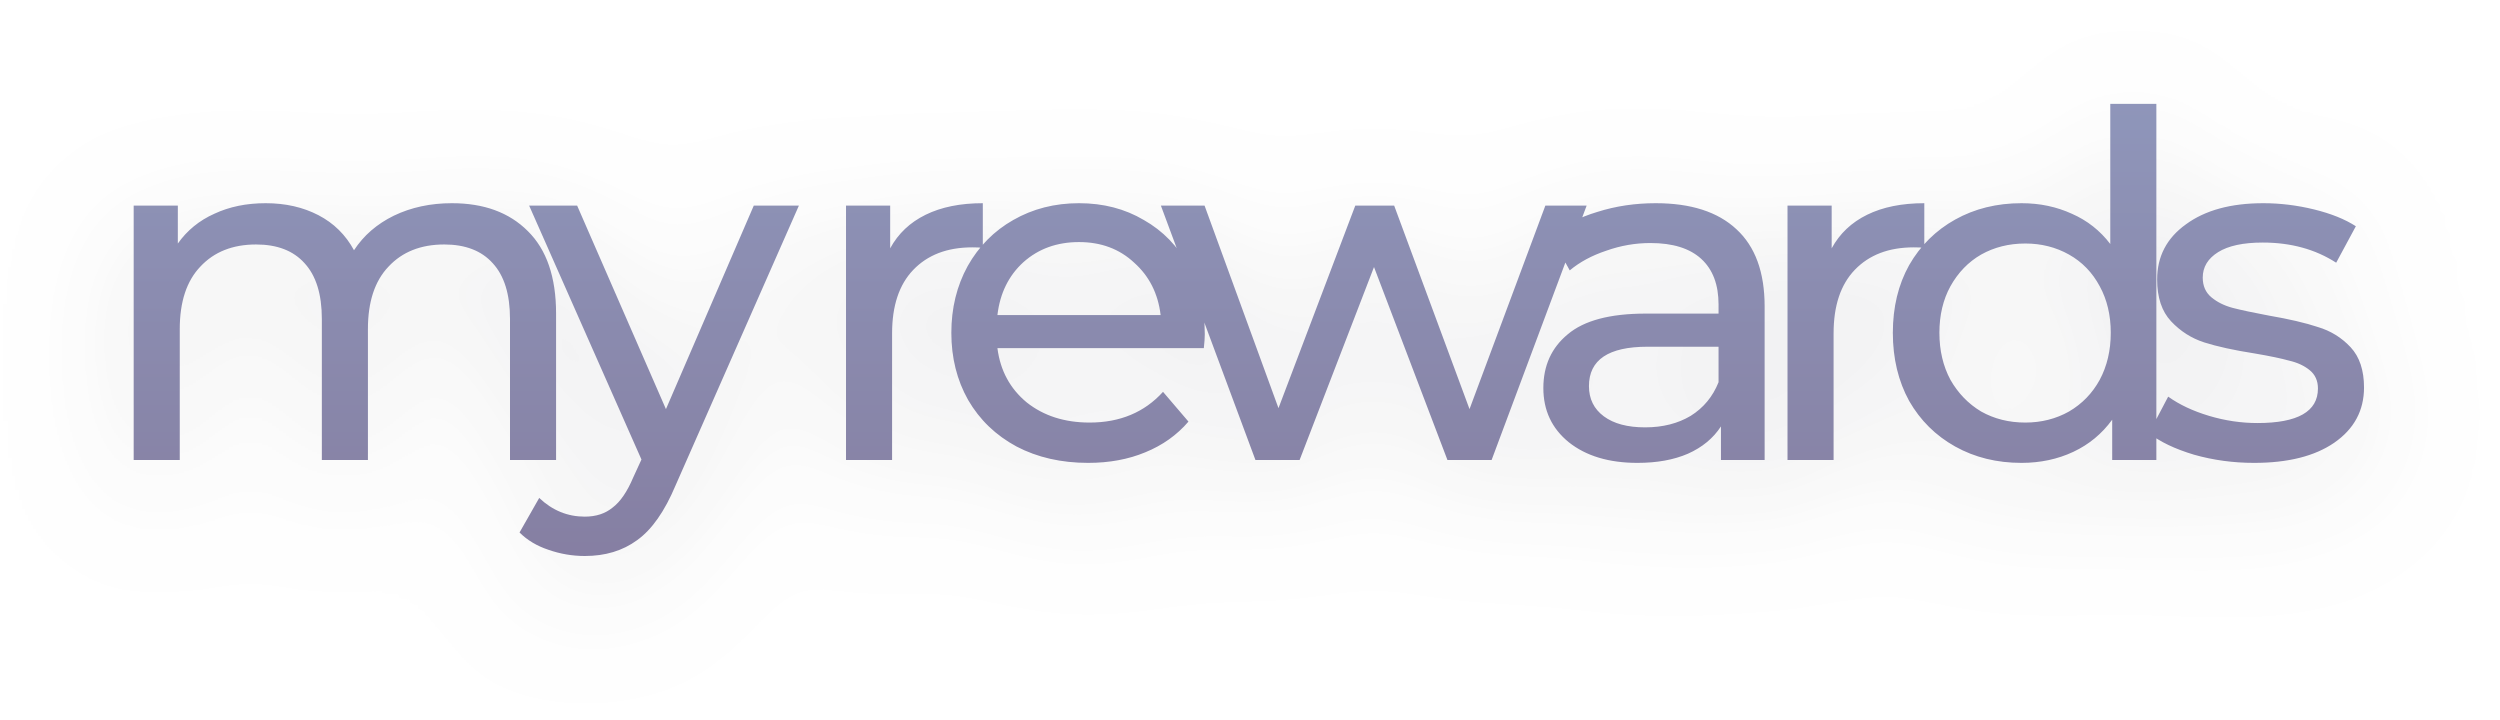
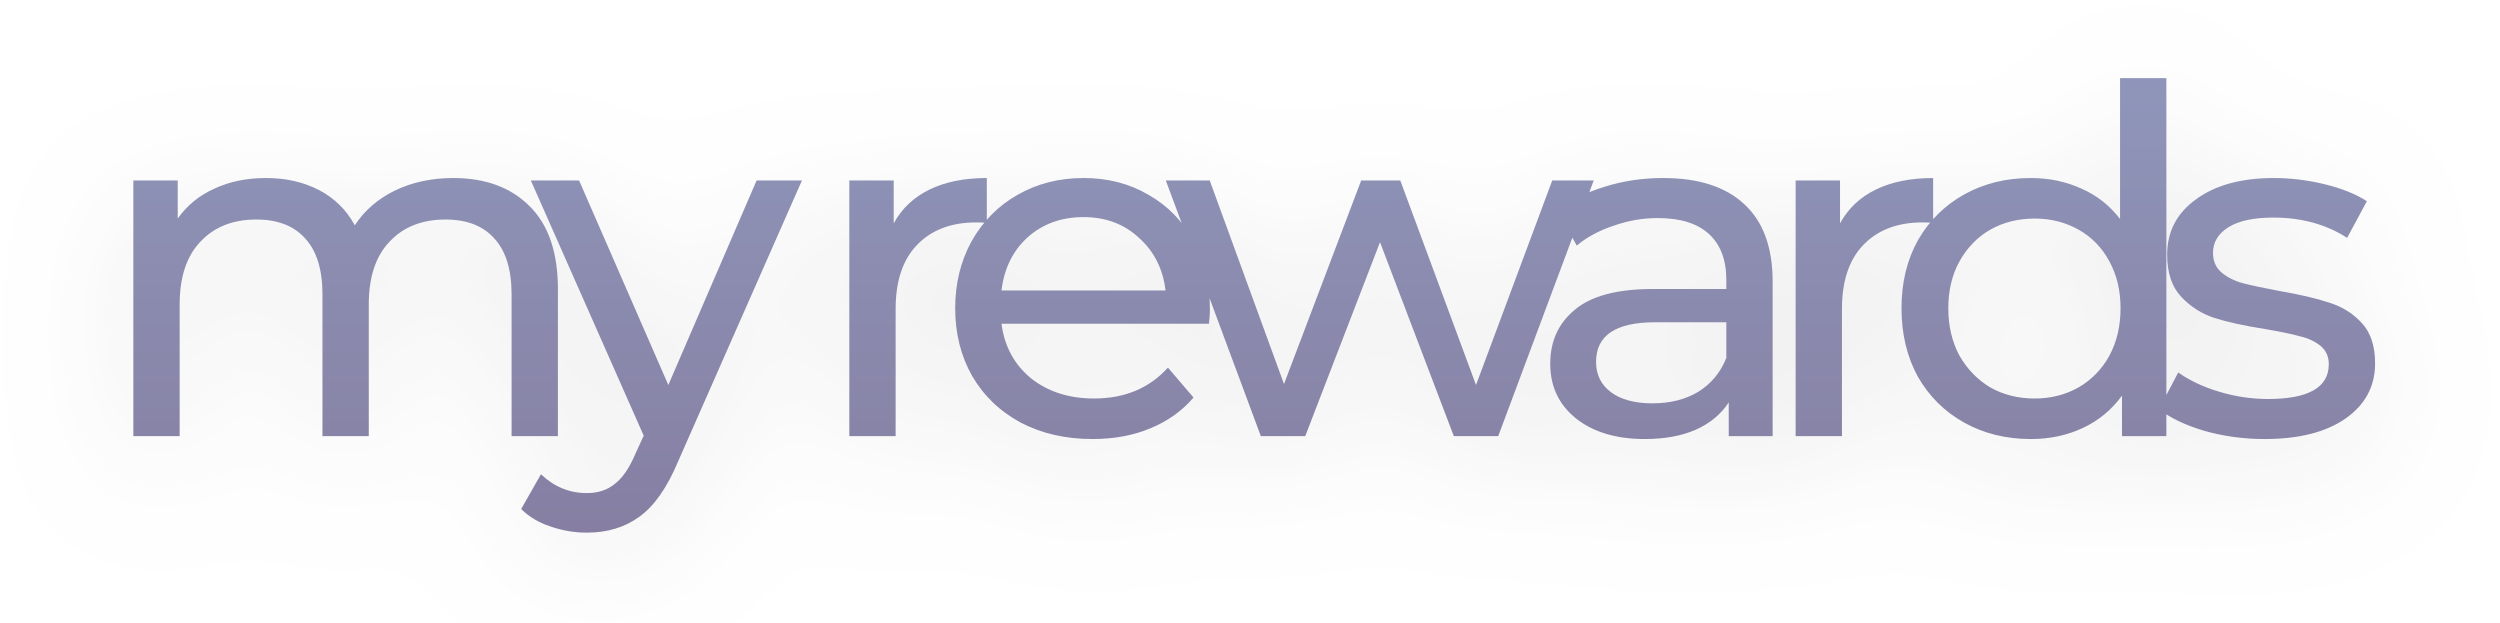
- <svg xmlns="http://www.w3.org/2000/svg" width="250" height="72" viewBox="0 0 250 72" fill="none">
-   <g opacity="0.69" filter="url(#filter0_d)">
-     <path d="M45.192 20.32C48.392 20.32 50.92 21.248 52.776 23.104C54.664 24.96 55.608 27.712 55.608 31.36V46H51V31.888C51 29.424 50.424 27.568 49.272 26.32C48.152 25.072 46.536 24.448 44.424 24.448C42.088 24.448 40.232 25.184 38.856 26.656C37.48 28.096 36.792 30.176 36.792 32.896V46H32.184V31.888C32.184 29.424 31.608 27.568 30.456 26.32C29.336 25.072 27.72 24.448 25.608 24.448C23.272 24.448 21.416 25.184 20.04 26.656C18.664 28.096 17.976 30.176 17.976 32.896V46H13.368V20.56H17.784V24.352C18.712 23.04 19.928 22.048 21.432 21.376C22.936 20.672 24.648 20.32 26.568 20.32C28.552 20.32 30.312 20.72 31.848 21.52C33.384 22.32 34.568 23.488 35.4 25.024C36.36 23.552 37.688 22.4 39.384 21.568C41.112 20.736 43.048 20.32 45.192 20.32ZM79.89 20.56L67.554 48.544C66.466 51.136 65.186 52.96 63.714 54.016C62.274 55.072 60.53 55.6 58.482 55.6C57.234 55.6 56.018 55.392 54.834 54.976C53.682 54.592 52.722 54.016 51.954 53.248L53.922 49.792C55.234 51.04 56.754 51.664 58.482 51.664C59.602 51.664 60.53 51.36 61.266 50.752C62.034 50.176 62.722 49.168 63.33 47.728L64.146 45.952L52.914 20.56H57.714L66.594 40.912L75.378 20.56H79.89ZM89.017 24.832C89.817 23.36 91.001 22.24 92.569 21.472C94.137 20.704 96.041 20.32 98.281 20.32V24.784C98.025 24.752 97.673 24.736 97.225 24.736C94.729 24.736 92.761 25.488 91.321 26.992C89.913 28.464 89.209 30.576 89.209 33.328V46H84.601V20.56H89.017V24.832ZM120.478 33.424C120.478 33.776 120.446 34.24 120.382 34.816H99.742C100.03 37.056 101.006 38.864 102.67 40.24C104.366 41.584 106.462 42.256 108.958 42.256C111.998 42.256 114.446 41.232 116.302 39.184L118.846 42.16C117.694 43.504 116.254 44.528 114.526 45.232C112.83 45.936 110.926 46.288 108.814 46.288C106.126 46.288 103.742 45.744 101.662 44.656C99.582 43.536 97.966 41.984 96.814 40C95.694 38.016 95.134 35.776 95.134 33.28C95.134 30.816 95.678 28.592 96.766 26.608C97.886 24.624 99.406 23.088 101.326 22C103.278 20.88 105.47 20.32 107.902 20.32C110.334 20.32 112.494 20.88 114.382 22C116.302 23.088 117.79 24.624 118.846 26.608C119.934 28.592 120.478 30.864 120.478 33.424ZM107.902 24.208C105.694 24.208 103.838 24.88 102.334 26.224C100.862 27.568 99.998 29.328 99.742 31.504H116.062C115.806 29.36 114.926 27.616 113.422 26.272C111.95 24.896 110.11 24.208 107.902 24.208ZM158.664 20.56L149.16 46H144.744L137.4 26.704L129.96 46H125.544L116.088 20.56H120.456L127.848 40.816L135.528 20.56H139.416L146.952 40.912L154.536 20.56H158.664ZM165.567 20.32C169.087 20.32 171.775 21.184 173.631 22.912C175.519 24.64 176.463 27.216 176.463 30.64V46H172.095V42.64C171.327 43.824 170.223 44.736 168.783 45.376C167.375 45.984 165.695 46.288 163.743 46.288C160.895 46.288 158.607 45.6 156.879 44.224C155.183 42.848 154.335 41.04 154.335 38.8C154.335 36.56 155.151 34.768 156.783 33.424C158.415 32.048 161.007 31.36 164.559 31.36H171.855V30.448C171.855 28.464 171.279 26.944 170.127 25.888C168.975 24.832 167.279 24.304 165.039 24.304C163.535 24.304 162.063 24.56 160.623 25.072C159.183 25.552 157.967 26.208 156.975 27.04L155.055 23.584C156.367 22.528 157.935 21.728 159.759 21.184C161.583 20.608 163.519 20.32 165.567 20.32ZM164.511 42.736C166.271 42.736 167.791 42.352 169.071 41.584C170.351 40.784 171.279 39.664 171.855 38.224V34.672H164.751C160.847 34.672 158.895 35.984 158.895 38.608C158.895 39.888 159.391 40.896 160.383 41.632C161.375 42.368 162.751 42.736 164.511 42.736ZM183.167 24.832C183.967 23.36 185.151 22.24 186.719 21.472C188.287 20.704 190.191 20.32 192.431 20.32V24.784C192.175 24.752 191.823 24.736 191.375 24.736C188.879 24.736 186.911 25.488 185.471 26.992C184.063 28.464 183.359 30.576 183.359 33.328V46H178.751V20.56H183.167V24.832ZM215.636 10.384V46H211.22V41.968C210.196 43.376 208.9 44.448 207.332 45.184C205.764 45.92 204.036 46.288 202.148 46.288C199.684 46.288 197.476 45.744 195.524 44.656C193.572 43.568 192.036 42.048 190.916 40.096C189.828 38.112 189.284 35.84 189.284 33.28C189.284 30.72 189.828 28.464 190.916 26.512C192.036 24.56 193.572 23.04 195.524 21.952C197.476 20.864 199.684 20.32 202.148 20.32C203.972 20.32 205.652 20.672 207.188 21.376C208.724 22.048 210.004 23.056 211.028 24.4V10.384H215.636ZM202.532 42.256C204.132 42.256 205.588 41.888 206.9 41.152C208.212 40.384 209.236 39.328 209.972 37.984C210.708 36.608 211.076 35.04 211.076 33.28C211.076 31.52 210.708 29.968 209.972 28.624C209.236 27.248 208.212 26.192 206.9 25.456C205.588 24.72 204.132 24.352 202.532 24.352C200.9 24.352 199.428 24.72 198.116 25.456C196.836 26.192 195.812 27.248 195.044 28.624C194.308 29.968 193.94 31.52 193.94 33.28C193.94 35.04 194.308 36.608 195.044 37.984C195.812 39.328 196.836 40.384 198.116 41.152C199.428 41.888 200.9 42.256 202.532 42.256ZM225.41 46.288C223.33 46.288 221.33 46.016 219.41 45.472C217.49 44.896 215.986 44.176 214.898 43.312L216.818 39.664C217.938 40.464 219.298 41.104 220.898 41.584C222.498 42.064 224.114 42.304 225.746 42.304C229.778 42.304 231.794 41.152 231.794 38.848C231.794 38.08 231.522 37.472 230.978 37.024C230.434 36.576 229.746 36.256 228.914 36.064C228.114 35.84 226.962 35.6 225.458 35.344C223.41 35.024 221.73 34.656 220.418 34.24C219.138 33.824 218.034 33.12 217.106 32.128C216.178 31.136 215.714 29.744 215.714 27.952C215.714 25.648 216.674 23.808 218.594 22.432C220.514 21.024 223.09 20.32 226.322 20.32C228.018 20.32 229.714 20.528 231.41 20.944C233.106 21.36 234.498 21.92 235.586 22.624L233.618 26.272C231.538 24.928 229.09 24.256 226.274 24.256C224.322 24.256 222.834 24.576 221.81 25.216C220.786 25.856 220.274 26.704 220.274 27.76C220.274 28.592 220.562 29.248 221.138 29.728C221.714 30.208 222.418 30.56 223.25 30.784C224.114 31.008 225.314 31.264 226.85 31.552C228.898 31.904 230.546 32.288 231.794 32.704C233.074 33.088 234.162 33.76 235.058 34.72C235.954 35.68 236.402 37.024 236.402 38.752C236.402 41.056 235.41 42.896 233.426 44.272C231.474 45.616 228.802 46.288 225.41 46.288Z" fill="url(#paint0_linear)" />
-   </g>
+ <svg xmlns="http://www.w3.org/2000/svg" width="65.808mm" height="16.379mm" version="1.1" viewBox="0 0 65.808 16.379">
  <defs>
-     <filter id="filter0_d" x="0.368" y="0.384" width="249.034" height="71.216" filterUnits="userSpaceOnUse" color-interpolation-filters="sRGB">
+     <filter id="filter0_d-3" x=".368" y=".384" width="249.03" height="71.216" color-interpolation-filters="sRGB" filterUnits="userSpaceOnUse">
      <feFlood flood-opacity="0" result="BackgroundImageFix" />
-       <feColorMatrix in="SourceAlpha" type="matrix" values="0 0 0 0 0 0 0 0 0 0 0 0 0 0 0 0 0 0 127 0" />
+       <feColorMatrix in="SourceAlpha" values="0 0 0 0 0 0 0 0 0 0 0 0 0 0 0 0 0 0 127 0" />
      <feOffset dy="3" />
      <feGaussianBlur stdDeviation="6.5" />
-       <feColorMatrix type="matrix" values="0 0 0 0 0.018 0 0 0 0 0.017 0 0 0 0 0.039 0 0 0 0.13 0" />
-       <feBlend mode="normal" in2="BackgroundImageFix" result="effect1_dropShadow" />
-       <feBlend mode="normal" in="SourceGraphic" in2="effect1_dropShadow" result="shape" />
+       <feColorMatrix values="0 0 0 0 0.018 0 0 0 0 0.017 0 0 0 0 0.039 0 0 0 0.13 0" />
+       <feBlend in2="BackgroundImageFix" result="effect1_dropShadow" />
+       <feBlend in="SourceGraphic" in2="effect1_dropShadow" result="shape" />
    </filter>
-     <linearGradient id="paint0_linear" x1="120.5" y1="0" x2="120.5" y2="59" gradientUnits="userSpaceOnUse">
-       <stop stop-color="#606EA3" />
-       <stop offset="1" stop-color="#4E4376" />
+     <linearGradient id="paint0_linear-6" x1="120.5" x2="120.5" y2="59" gradientUnits="userSpaceOnUse">
+       <stop stop-color="#606EA3" offset="0" />
+       <stop stop-color="#4E4376" offset="1" />
    </linearGradient>
  </defs>
+   <g transform="translate(-17.281 -124.77)">
+     <g transform="matrix(.26458 0 0 .26458 17.254 124.08)" fill="none">
+       <g filter="url(#filter0_d-3)" opacity=".69">
+         <path d="m45.192 20.32c3.2 0 5.728 0.928 7.584 2.784 1.888 1.856 2.832 4.608 2.832 8.256v14.64h-4.608v-14.112c0-2.464-0.576-4.32-1.728-5.568-1.12-1.248-2.736-1.872-4.848-1.872-2.336 0-4.192 0.736-5.568 2.208-1.376 1.44-2.064 3.52-2.064 6.24v13.104h-4.608v-14.112c0-2.464-0.576-4.32-1.728-5.568-1.12-1.248-2.736-1.872-4.848-1.872-2.336 0-4.192 0.736-5.568 2.208-1.376 1.44-2.064 3.52-2.064 6.24v13.104h-4.608v-25.44h4.416v3.792c0.928-1.312 2.144-2.304 3.648-2.976 1.504-0.704 3.216-1.056 5.136-1.056 1.984 0 3.744 0.4 5.28 1.2s2.72 1.968 3.552 3.504c0.96-1.472 2.288-2.624 3.984-3.456 1.728-0.832 3.664-1.248 5.808-1.248zm34.698 0.24-12.336 27.984c-1.088 2.592-2.368 4.416-3.84 5.472-1.44 1.056-3.184 1.584-5.232 1.584-1.248 0-2.464-0.208-3.648-0.624-1.152-0.384-2.112-0.96-2.88-1.728l1.968-3.456c1.312 1.248 2.832 1.872 4.56 1.872 1.12 0 2.048-0.304 2.784-0.912 0.768-0.576 1.456-1.584 2.064-3.024l0.816-1.776-11.232-25.392h4.8l8.88 20.352 8.784-20.352zm9.127 4.272c0.8-1.472 1.984-2.592 3.552-3.36s3.472-1.152 5.712-1.152v4.464c-0.256-0.032-0.608-0.048-1.056-0.048-2.496 0-4.464 0.752-5.904 2.256-1.408 1.472-2.112 3.584-2.112 6.336v12.672h-4.608v-25.44h4.416zm31.461 8.592c0 0.352-0.032 0.816-0.096 1.392h-20.64c0.288 2.24 1.264 4.048 2.928 5.424 1.696 1.344 3.792 2.016 6.288 2.016 3.04 0 5.488-1.024 7.344-3.072l2.544 2.976c-1.152 1.344-2.592 2.368-4.32 3.072-1.696 0.704-3.6 1.056-5.712 1.056-2.688 0-5.072-0.544-7.152-1.632-2.08-1.12-3.696-2.672-4.848-4.656-1.12-1.984-1.68-4.224-1.68-6.72 0-2.464 0.544-4.688 1.632-6.672 1.12-1.984 2.64-3.52 4.56-4.608 1.952-1.12 4.144-1.68 6.576-1.68s4.592 0.56 6.48 1.68c1.92 1.088 3.408 2.624 4.464 4.608 1.088 1.984 1.632 4.256 1.632 6.816zm-12.576-9.216c-2.208 0-4.064 0.672-5.568 2.016-1.472 1.344-2.336 3.104-2.592 5.28h16.32c-0.256-2.144-1.136-3.888-2.64-5.232-1.472-1.376-3.312-2.064-5.52-2.064zm50.762-3.648-9.504 25.44h-4.416l-7.344-19.296-7.44 19.296h-4.416l-9.456-25.44h4.368l7.392 20.256 7.68-20.256h3.888l7.536 20.352 7.584-20.352zm6.903-0.24c3.52 0 6.208 0.864 8.064 2.592 1.888 1.728 2.832 4.304 2.832 7.728v15.36h-4.368v-3.36c-0.768 1.184-1.872 2.096-3.312 2.736-1.408 0.608-3.088 0.912-5.04 0.912-2.848 0-5.136-0.688-6.864-2.064-1.696-1.376-2.544-3.184-2.544-5.424s0.816-4.032 2.448-5.376c1.632-1.376 4.224-2.064 7.776-2.064h7.296v-0.912c0-1.984-0.576-3.504-1.728-4.56s-2.848-1.584-5.088-1.584c-1.504 0-2.976 0.256-4.416 0.768-1.44 0.48-2.656 1.136-3.648 1.968l-1.92-3.456c1.312-1.056 2.88-1.856 4.704-2.4 1.824-0.576 3.76-0.864 5.808-0.864zm-1.056 22.416c1.76 0 3.28-0.384 4.56-1.152 1.28-0.8 2.208-1.92 2.784-3.36v-3.552h-7.104c-3.904 0-5.856 1.312-5.856 3.936 0 1.28 0.496 2.288 1.488 3.024s2.368 1.104 4.128 1.104zm18.656-17.904c0.8-1.472 1.984-2.592 3.552-3.36s3.472-1.152 5.712-1.152v4.464c-0.256-0.032-0.608-0.048-1.056-0.048-2.496 0-4.464 0.752-5.904 2.256-1.408 1.472-2.112 3.584-2.112 6.336v12.672h-4.608v-25.44h4.416zm32.469-14.448v35.616h-4.416v-4.032c-1.024 1.408-2.32 2.48-3.888 3.216s-3.296 1.104-5.184 1.104c-2.464 0-4.672-0.544-6.624-1.632s-3.488-2.608-4.608-4.56c-1.088-1.984-1.632-4.256-1.632-6.816s0.544-4.816 1.632-6.768c1.12-1.952 2.656-3.472 4.608-4.56s4.16-1.632 6.624-1.632c1.824 0 3.504 0.352 5.04 1.056 1.536 0.672 2.816 1.68 3.84 3.024v-14.016zm-13.104 31.872c1.6 0 3.056-0.368 4.368-1.104 1.312-0.768 2.336-1.824 3.072-3.168 0.736-1.376 1.104-2.944 1.104-4.704s-0.368-3.312-1.104-4.656c-0.736-1.376-1.76-2.432-3.072-3.168s-2.768-1.104-4.368-1.104c-1.632 0-3.104 0.368-4.416 1.104-1.28 0.736-2.304 1.792-3.072 3.168-0.736 1.344-1.104 2.896-1.104 4.656s0.368 3.328 1.104 4.704c0.768 1.344 1.792 2.4 3.072 3.168 1.312 0.736 2.784 1.104 4.416 1.104zm22.878 4.032c-2.08 0-4.08-0.272-6-0.816-1.92-0.576-3.424-1.296-4.512-2.16l1.92-3.648c1.12 0.8 2.48 1.44 4.08 1.92s3.216 0.72 4.848 0.72c4.032 0 6.048-1.152 6.048-3.456 0-0.768-0.272-1.376-0.816-1.824s-1.232-0.768-2.064-0.96c-0.8-0.224-1.952-0.464-3.456-0.72-2.048-0.32-3.728-0.688-5.04-1.104-1.28-0.416-2.384-1.12-3.312-2.112s-1.392-2.384-1.392-4.176c0-2.304 0.96-4.144 2.88-5.52 1.92-1.408 4.496-2.112 7.728-2.112 1.696 0 3.392 0.208 5.088 0.624s3.088 0.976 4.176 1.68l-1.968 3.648c-2.08-1.344-4.528-2.016-7.344-2.016-1.952 0-3.44 0.32-4.464 0.96s-1.536 1.488-1.536 2.544c0 0.832 0.288 1.488 0.864 1.968s1.28 0.832 2.112 1.056c0.864 0.224 2.064 0.48 3.6 0.768 2.048 0.352 3.696 0.736 4.944 1.152 1.28 0.384 2.368 1.056 3.264 2.016s1.344 2.304 1.344 4.032c0 2.304-0.992 4.144-2.976 5.52-1.952 1.344-4.624 2.016-8.016 2.016z" fill="url(#paint0_linear-6)" />
+       </g>
+     </g>
+   </g>
</svg>
